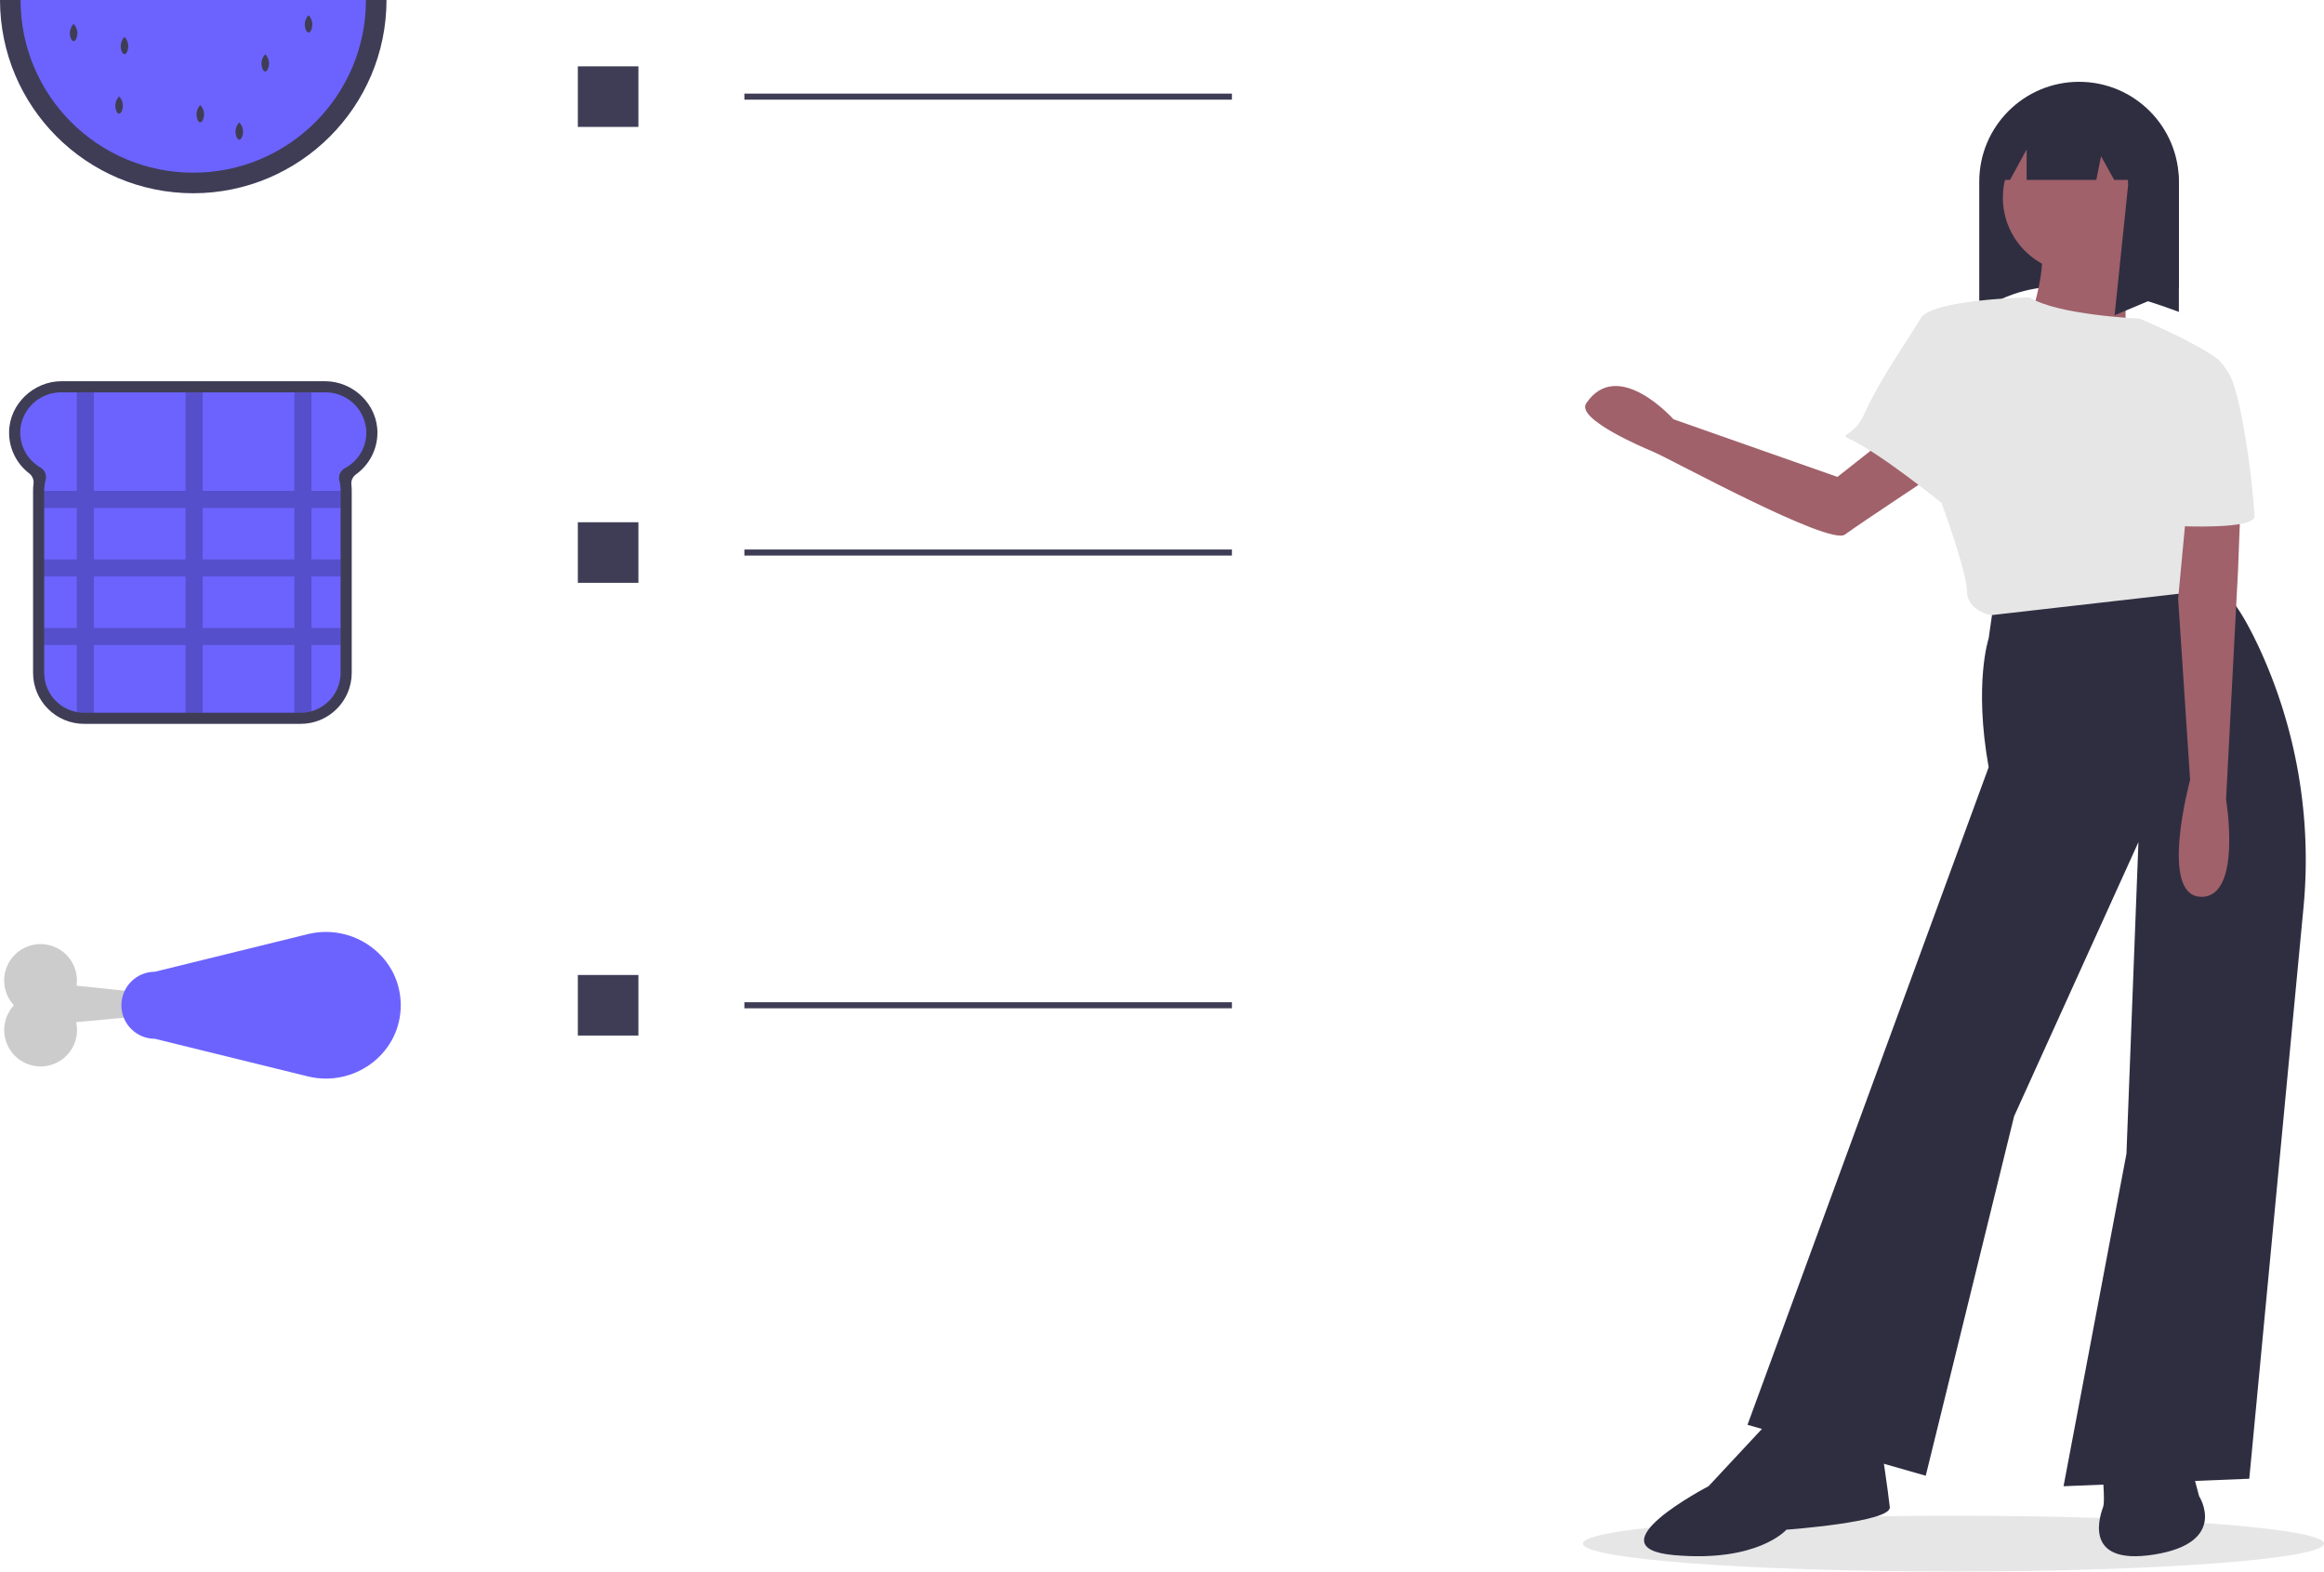
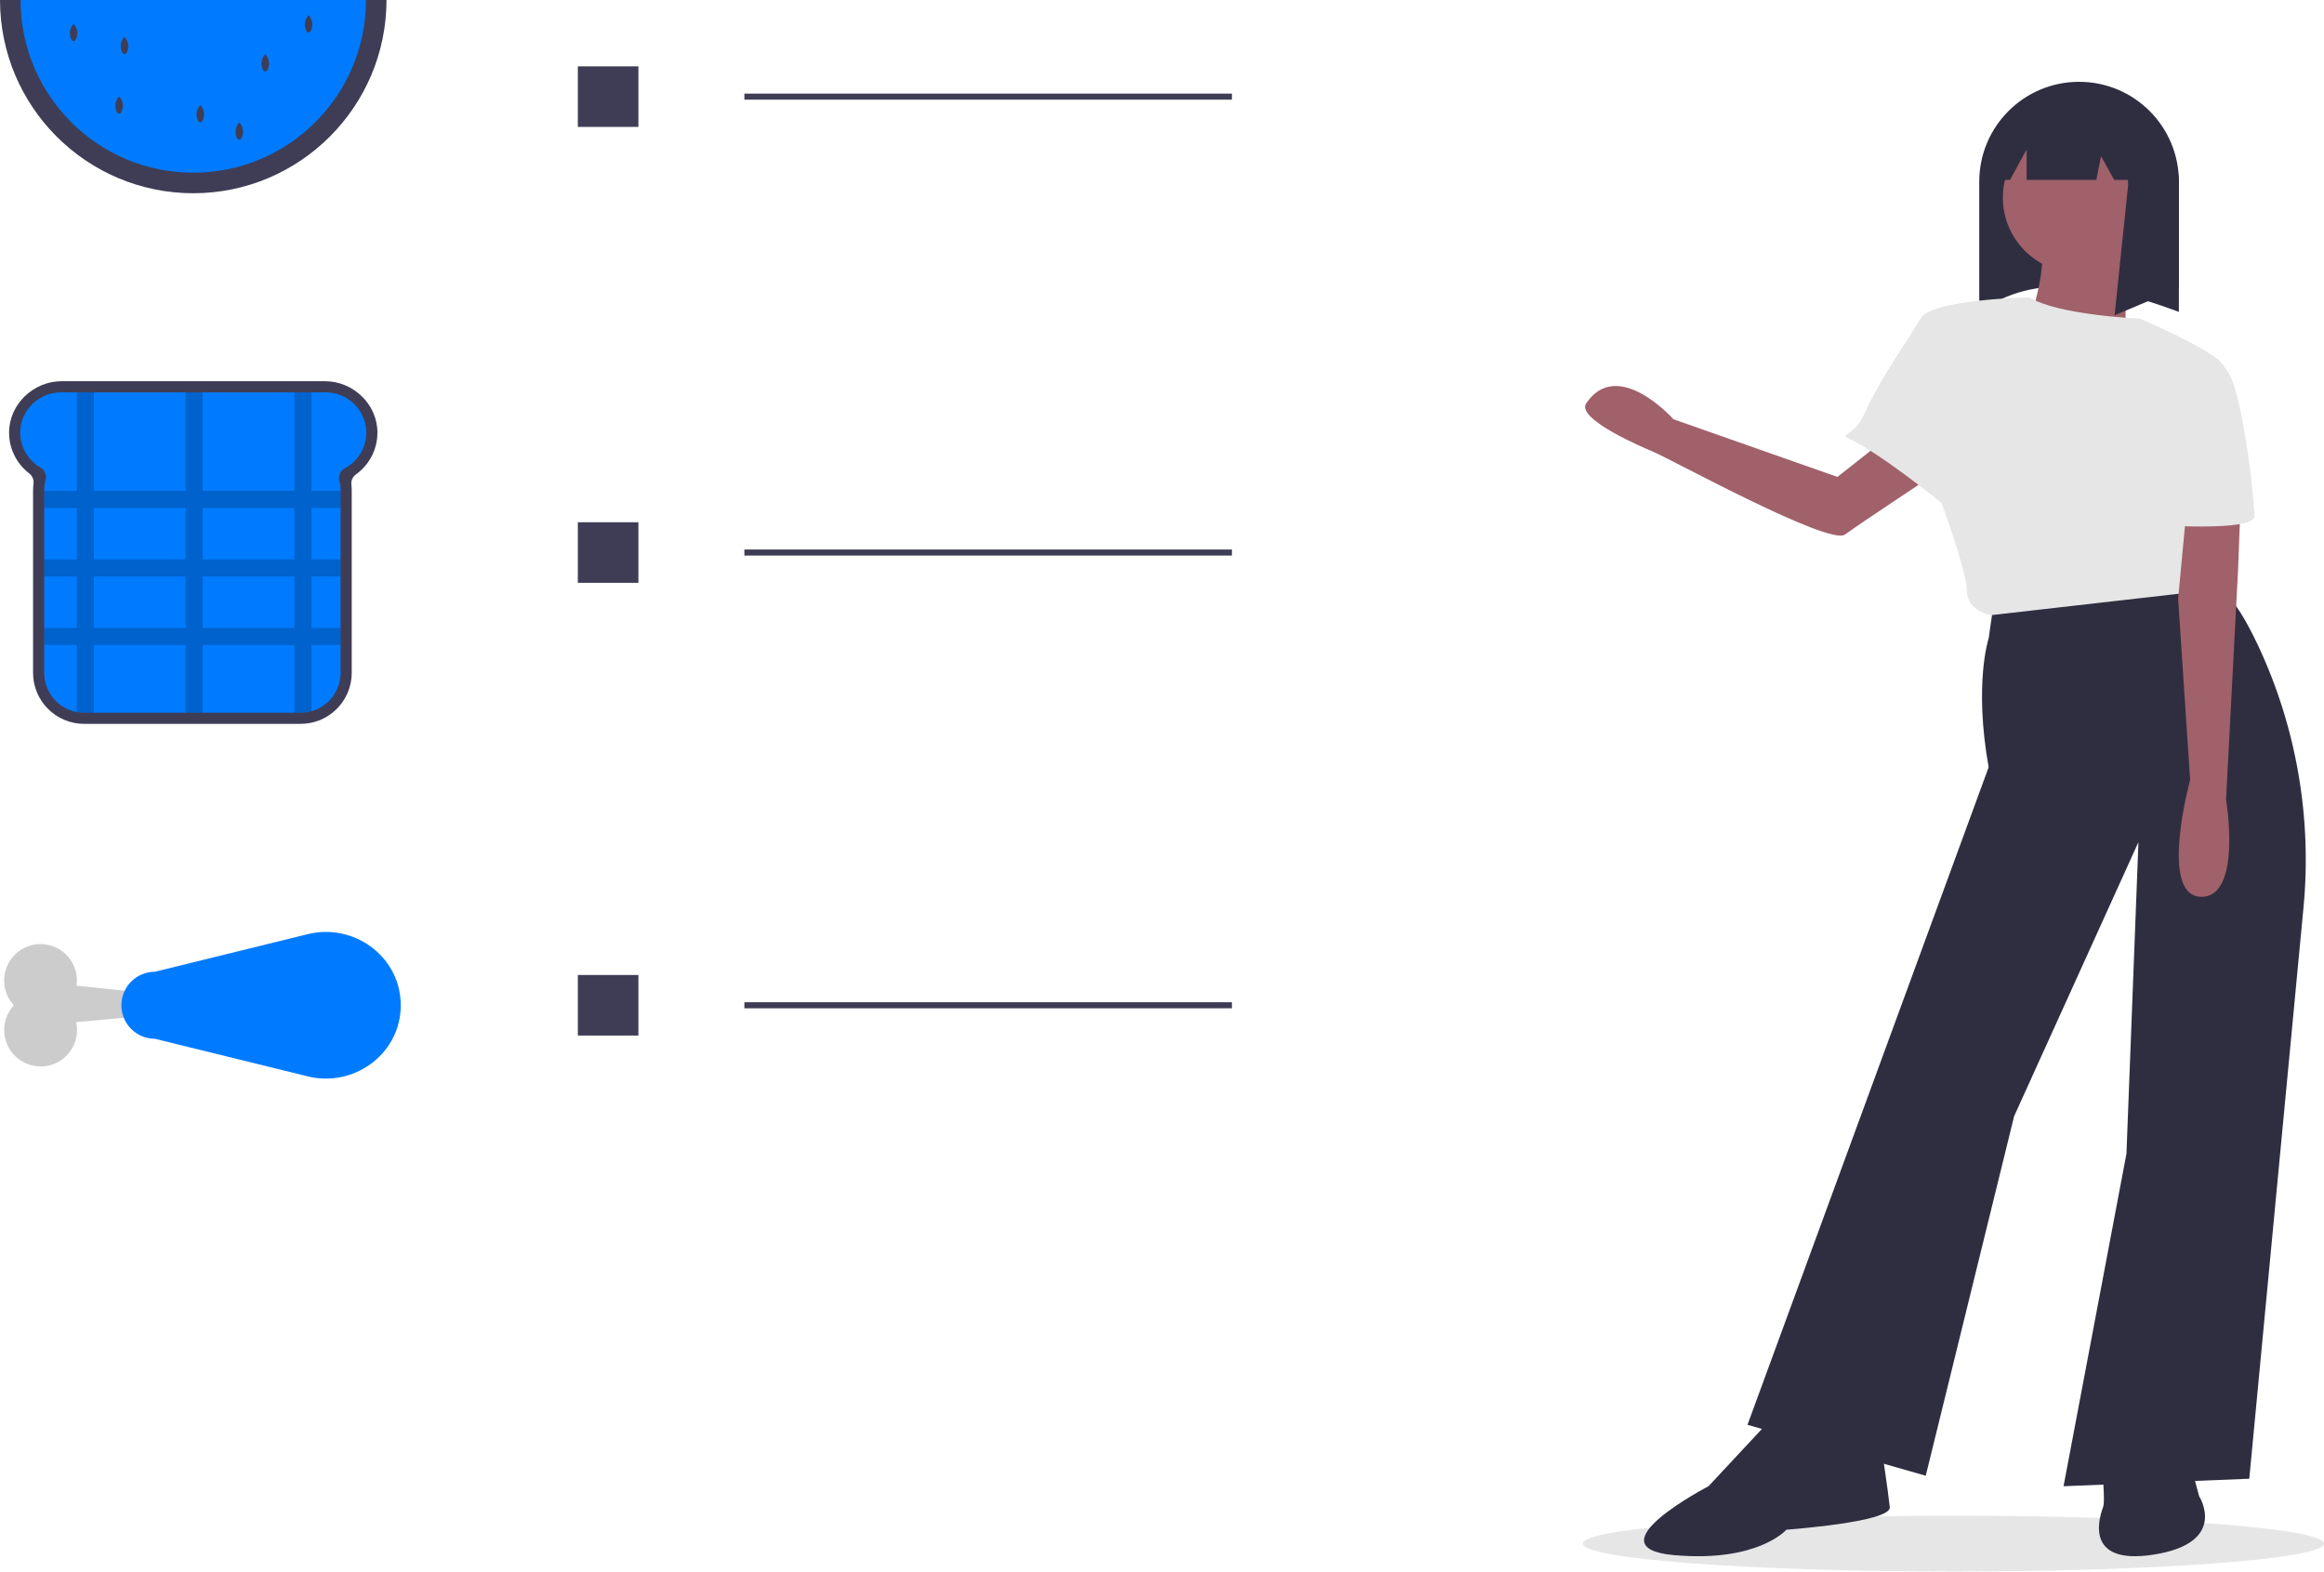
<svg xmlns="http://www.w3.org/2000/svg" width="767.457" height="518.945" viewBox="0 0 767.457 518.945" role="img" artist="Katerina Limpitsouni" source="https://undraw.co/">
  <ellipse cx="645.091" cy="509.733" rx="122.366" ry="9.212" fill="#e6e6e6" />
  <path d="M340.909,333.454c.039-9.376-7.949-17.045-17.325-17.045h-87.003c-9.228,0-17.201,7.542-17.309,16.77a16.936,16.936,0,0,0,6.57,13.611,3.789,3.789,0,0,1,1.5,3.468,16.853,16.853,0,0,0-.151,2.256v60.18a16.868,16.868,0,0,0,16.868,16.868h71.495a16.868,16.868,0,0,0,16.868-16.868V352.513a16.957,16.957,0,0,0-.115-1.976,3.659,3.659,0,0,1,1.539-3.378A16.946,16.946,0,0,0,340.909,333.454Z" transform="translate(-216.2716 -190.5273)" fill="#3f3d56" />
-   <path d="M337.142,331.803a13.495,13.495,0,0,0-13.505-11.717H236.556a13.528,13.528,0,0,0-13.301,10.478,13.317,13.317,0,0,0,6.365,14.342,3.663,3.663,0,0,1,1.714,4.147,13.059,13.059,0,0,0-.464,3.462v60.174a13.198,13.198,0,0,0,10.749,12.967,13.358,13.358,0,0,0,2.444.226h71.495a13.046,13.046,0,0,0,3.57-.492,13.191,13.191,0,0,0,9.618-12.696V352.51a13.132,13.132,0,0,0-.407-3.247,3.768,3.768,0,0,1-.113-.9,3.668,3.668,0,0,1,1.946-3.236l.006-.006A13.29,13.29,0,0,0,337.142,331.803Z" transform="translate(-216.2716 -190.5273)" fill="#6c63ff" />
+   <path d="M337.142,331.803a13.495,13.495,0,0,0-13.505-11.717H236.556a13.528,13.528,0,0,0-13.301,10.478,13.317,13.317,0,0,0,6.365,14.342,3.663,3.663,0,0,1,1.714,4.147,13.059,13.059,0,0,0-.464,3.462v60.174a13.198,13.198,0,0,0,10.749,12.967,13.358,13.358,0,0,0,2.444.226h71.495a13.046,13.046,0,0,0,3.57-.492,13.191,13.191,0,0,0,9.618-12.696V352.51a13.132,13.132,0,0,0-.407-3.247,3.768,3.768,0,0,1-.113-.9,3.668,3.668,0,0,1,1.946-3.236l.006-.006A13.29,13.29,0,0,0,337.142,331.803Z" transform="translate(-216.2716 -190.5273)" fill="#007bff" />
  <path d="M328.746,358.275v-5.658H319.128v-32.531h-5.658v32.531h-30.268v-32.531h-5.658v32.531h-30.268v-32.531h-5.658v32.531H230.87v5.658h10.749V375.248H230.87v5.658h10.749v16.973H230.87v5.658h10.749v22.121a13.358,13.358,0,0,0,2.444.226h3.213V403.536h30.268v22.347h5.658V403.536h30.268v22.347h2.088a13.046,13.046,0,0,0,3.57-.492V403.536h9.618v-5.658H319.128V380.906h9.618V375.248H319.128V358.275Zm-81.469,0h30.268V375.248h-30.268Zm0,39.603V380.906h30.268v16.973Zm66.194,0h-30.268V380.906h30.268Zm0-22.63h-30.268V358.275h30.268Z" transform="translate(-216.2716 -190.5273)" opacity="0.2" />
-   <path d="M340.513,190.527a60.422,60.422,0,1,1-120.845,0H340.513Z" transform="translate(-216.2716 -190.5273)" fill="#6c63ff" />
+   <path d="M340.513,190.527a60.422,60.422,0,1,1-120.845,0H340.513Z" transform="translate(-216.2716 -190.5273)" fill="#007bff" />
  <path d="M241.835,201.253c0,1.58-.56,2.86-1.251,2.86s-1.251-1.281-1.251-2.86a4.662,4.662,0,0,1,1.251-2.86A4.661,4.661,0,0,1,241.835,201.253Z" transform="translate(-216.2716 -190.5273)" fill="#3f3d56" />
  <path d="M305.118,211.264c0,1.58-.56,2.86-1.251,2.86s-1.251-1.281-1.251-2.86a4.662,4.662,0,0,1,1.251-2.86A4.662,4.662,0,0,1,305.118,211.264Z" transform="translate(-216.2716 -190.5273)" fill="#3f3d56" />
  <path d="M258.639,205.544c0,1.58-.56,2.86-1.251,2.86s-1.251-1.281-1.251-2.86a4.662,4.662,0,0,1,1.251-2.86A4.662,4.662,0,0,1,258.639,205.544Z" transform="translate(-216.2716 -190.5273)" fill="#3f3d56" />
  <path d="M283.666,228.068c0,1.58-.56,2.86-1.251,2.86s-1.251-1.281-1.251-2.86a4.662,4.662,0,0,1,1.251-2.86A4.662,4.662,0,0,1,283.666,228.068Z" transform="translate(-216.2716 -190.5273)" fill="#3f3d56" />
  <path d="M256.851,225.208c0,1.58-.56,2.86-1.251,2.86s-1.251-1.281-1.251-2.86a4.661,4.661,0,0,1,1.251-2.86A4.662,4.662,0,0,1,256.851,225.208Z" transform="translate(-216.2716 -190.5273)" fill="#3f3d56" />
  <path d="M319.419,198.393c0,1.58-.56,2.86-1.251,2.86s-1.251-1.281-1.251-2.86a4.662,4.662,0,0,1,1.251-2.86A4.662,4.662,0,0,1,319.419,198.393Z" transform="translate(-216.2716 -190.5273)" fill="#3f3d56" />
  <path d="M296.537,233.788c0,1.58-.56,2.86-1.251,2.86s-1.251-1.281-1.251-2.86a4.662,4.662,0,0,1,1.251-2.86A4.662,4.662,0,0,1,296.537,233.788Z" transform="translate(-216.2716 -190.5273)" fill="#3f3d56" />
  <path d="M280.091,254.346a63.891,63.891,0,0,1-63.819-63.819h6.793a57.026,57.026,0,1,0,114.052,0h6.793A63.891,63.891,0,0,1,280.091,254.346Z" transform="translate(-216.2716 -190.5273)" fill="#3f3d56" />
  <rect x="190.819" y="21.909" width="20" height="20" fill="#3f3d56" />
  <rect x="245.819" y="30.909" width="161" height="2" fill="#3f3d56" />
  <rect x="190.819" y="172.458" width="20" height="20" fill="#3f3d56" />
  <rect x="245.819" y="181.458" width="161" height="2" fill="#3f3d56" />
  <rect x="190.819" y="321.959" width="20" height="20" fill="#3f3d56" />
  <rect x="245.819" y="330.959" width="161" height="2" fill="#3f3d56" />
  <path d="M848.596,327.872,823.048,348.009,768.913,328.983s-18.406-20.703-28.815-5.283c-3.565,5.281,19.784,15.038,21.986,15.944,5.507,2.267,58.258,31.207,63.428,27.41S859.765,344.054,859.765,344.054Z" transform="translate(-216.2716 -190.5273)" fill="#a0616a" />
  <path d="M935.806,293.52c-24.214-9.048-47.247-13.329-65.922,0v-43.017a32.961,32.961,0,0,1,32.961-32.961h0a32.961,32.961,0,0,1,32.961,32.961Z" transform="translate(-216.2716 -190.5273)" fill="#2f2e41" />
  <path d="M874.965,387.491l-1.979,13.85s-4.946,14.839,0,42.539l-79.638,217.149L852.211,677.848l29.184-118.715,41.056-90.52-3.957,102.886L897.718,681.311l61.336-2.473,17.873-188.293a166.793,166.793,0,0,0-14.945-86.825c-4.958-10.53-10.289-18.829-15.127-20.034C932.344,380.072,874.965,387.491,874.965,387.491Z" transform="translate(-216.2716 -190.5273)" fill="#2f2e41" />
  <path d="M800.768,659.546l-20.28,21.764s-39.077,20.28-11.377,22.754,37.098-8.409,37.098-8.409,34.625-2.473,34.131-7.42-2.968-21.27-2.968-21.27Z" transform="translate(-216.2716 -190.5273)" fill="#2f2e41" />
  <path d="M910.826,664.794v15.334s.495,6.43,0,7.914-7.914,19.786,16.818,15.829,14.839-19.291,14.839-19.291l-5.936-22.259Z" transform="translate(-216.2716 -190.5273)" fill="#2f2e41" />
  <circle cx="686.27" cy="65.265" r="24.856" fill="#a0616a" />
  <path d="M919.73,269.519s-3.463,32.647,0,38.582-35.12-5.936-35.12-5.936,8.409-22.259,5.441-31.163S919.73,269.519,919.73,269.519Z" transform="translate(-216.2716 -190.5273)" fill="#a0616a" />
  <path d="M939.516,363.501l7.914,21.764-73.702,8.409s-7.914-1.484-7.914-7.914-8.409-29.184-8.409-29.184-20.595-16.692-30.488-21.144c-3.586-1.613,1.778-.947,4.796-7.793.905-2.058,1.988-4.229,3.171-6.43.965-1.805,2.003-3.636,3.067-5.441,1.291-2.201,2.622-4.368,3.913-6.43,3.908-6.237,7.474-11.481,8.617-13.603,3.463-6.43,36.015-7.004,36.015-7.004,9.309,5.857,36.203,7.004,36.203,7.004s18.5,7.741,26.206,13.603C949.463,309.758,939.516,363.501,939.516,363.501Z" transform="translate(-216.2716 -190.5273)" fill="#e6e6e6" />
  <path d="M923.515,225.954v-.59l-.702.039a32.986,32.986,0,0,0-28.349-5.665,32.844,32.844,0,0,1,12.652,6.537L883.292,227.598l-10.056,22.346h6.805l5.485-10.056v10.056h23.017l1.564-7.821,4.345,7.821H918.975c.028.558.071,1.111.071,1.676l-4.469,43.017,21.229-8.939V251.62A32.892,32.892,0,0,0,923.515,225.954Z" transform="translate(-216.2716 -190.5273)" fill="#2f2e41" />
  <path d="M956.828,339.758l-1.484,39.077-3.957,75.681s5.441,32.647-8.409,32.152-3.463-38.582-3.463-38.582l-3.957-59.852,3.957-42.045Z" transform="translate(-216.2716 -190.5273)" fill="#a0616a" />
  <path d="M960.786,361.028c0,4.452-24.98,3.215-24.98,3.215L922.698,295.735s18.5,7.741,26.206,13.603a23.23,23.23,0,0,1,4.388,6.43c.589,1.588,1.147,3.428,1.677,5.441.524,1.998,1.014,4.17,1.474,6.43A263.162,263.162,0,0,1,960.786,361.028Z" transform="translate(-216.2716 -190.5273)" fill="#e6e6e6" />
  <path d="M279.418,519.951l-37.862-3.92a12.02,12.02,0,1,0-20.696,6.466,12.025,12.025,0,1,0,20.563,5.559l37.995-3.493Z" transform="translate(-216.2716 -190.5273)" fill="#ccc" />
-   <path d="M317.92,545.973c14.884,3.66,29.879-6.897,30.655-22.205q.032-.637.032-1.282t-.032-1.282c-.776-15.308-15.77-25.865-30.655-22.205l-50.494,12.417a11.07,11.07,0,1,0,0,22.14Z" transform="translate(-216.2716 -190.5273)" fill="#6c63ff" />
+   <path d="M317.92,545.973c14.884,3.66,29.879-6.897,30.655-22.205q.032-.637.032-1.282t-.032-1.282c-.776-15.308-15.77-25.865-30.655-22.205l-50.494,12.417a11.07,11.07,0,1,0,0,22.14Z" transform="translate(-216.2716 -190.5273)" fill="#007bff" />
</svg>
